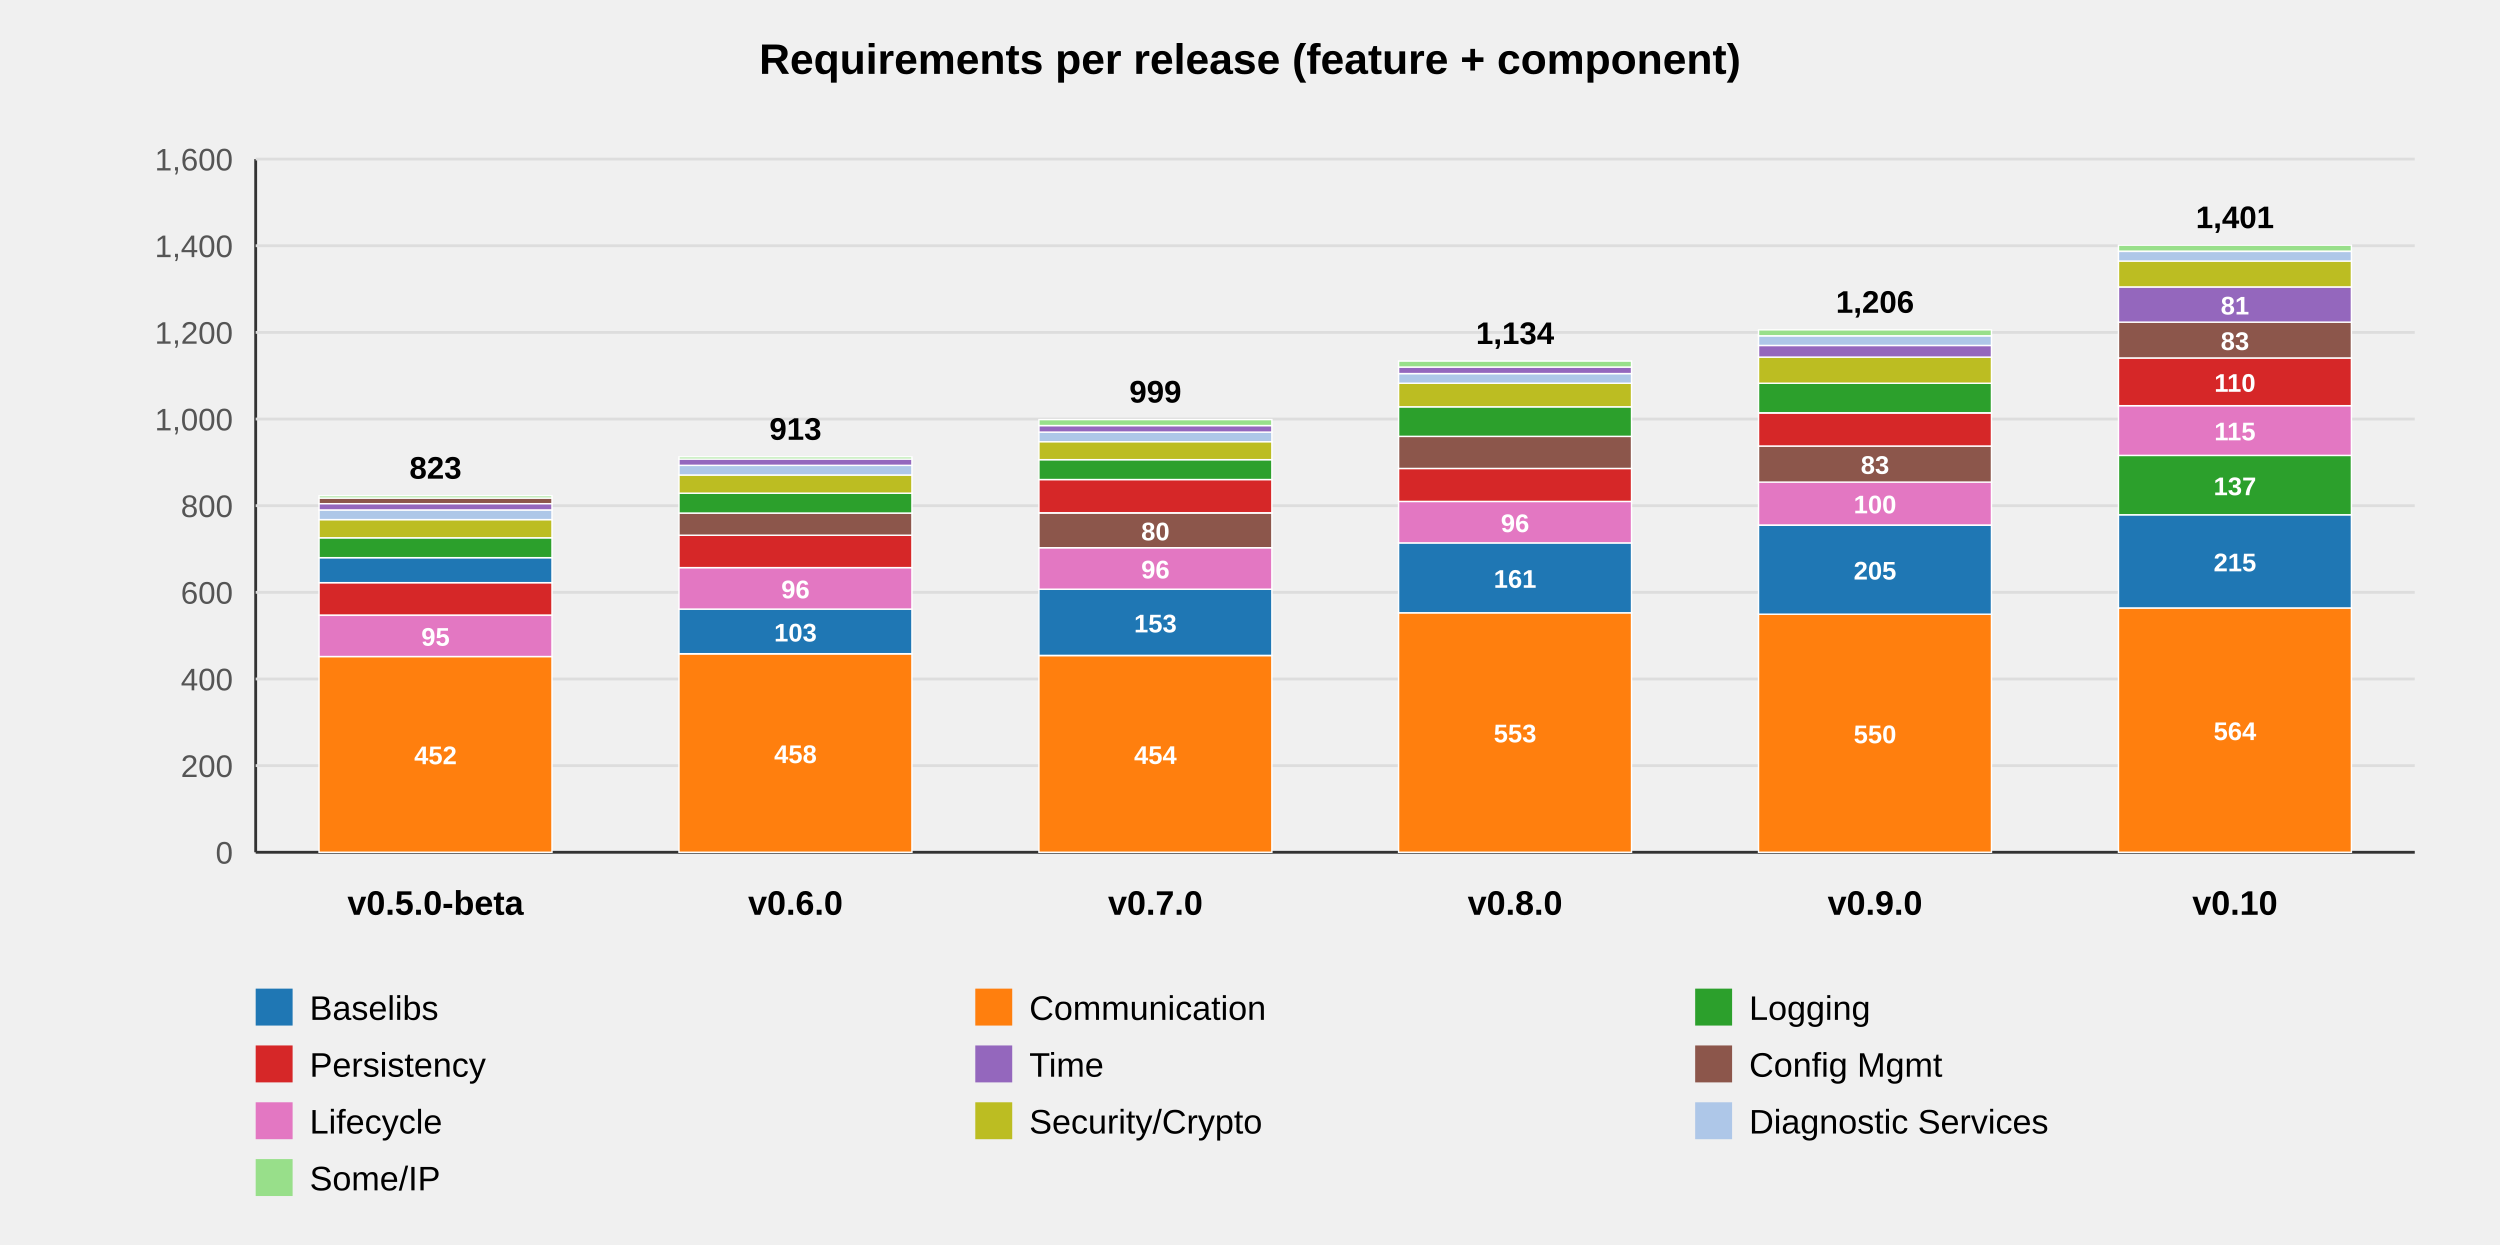
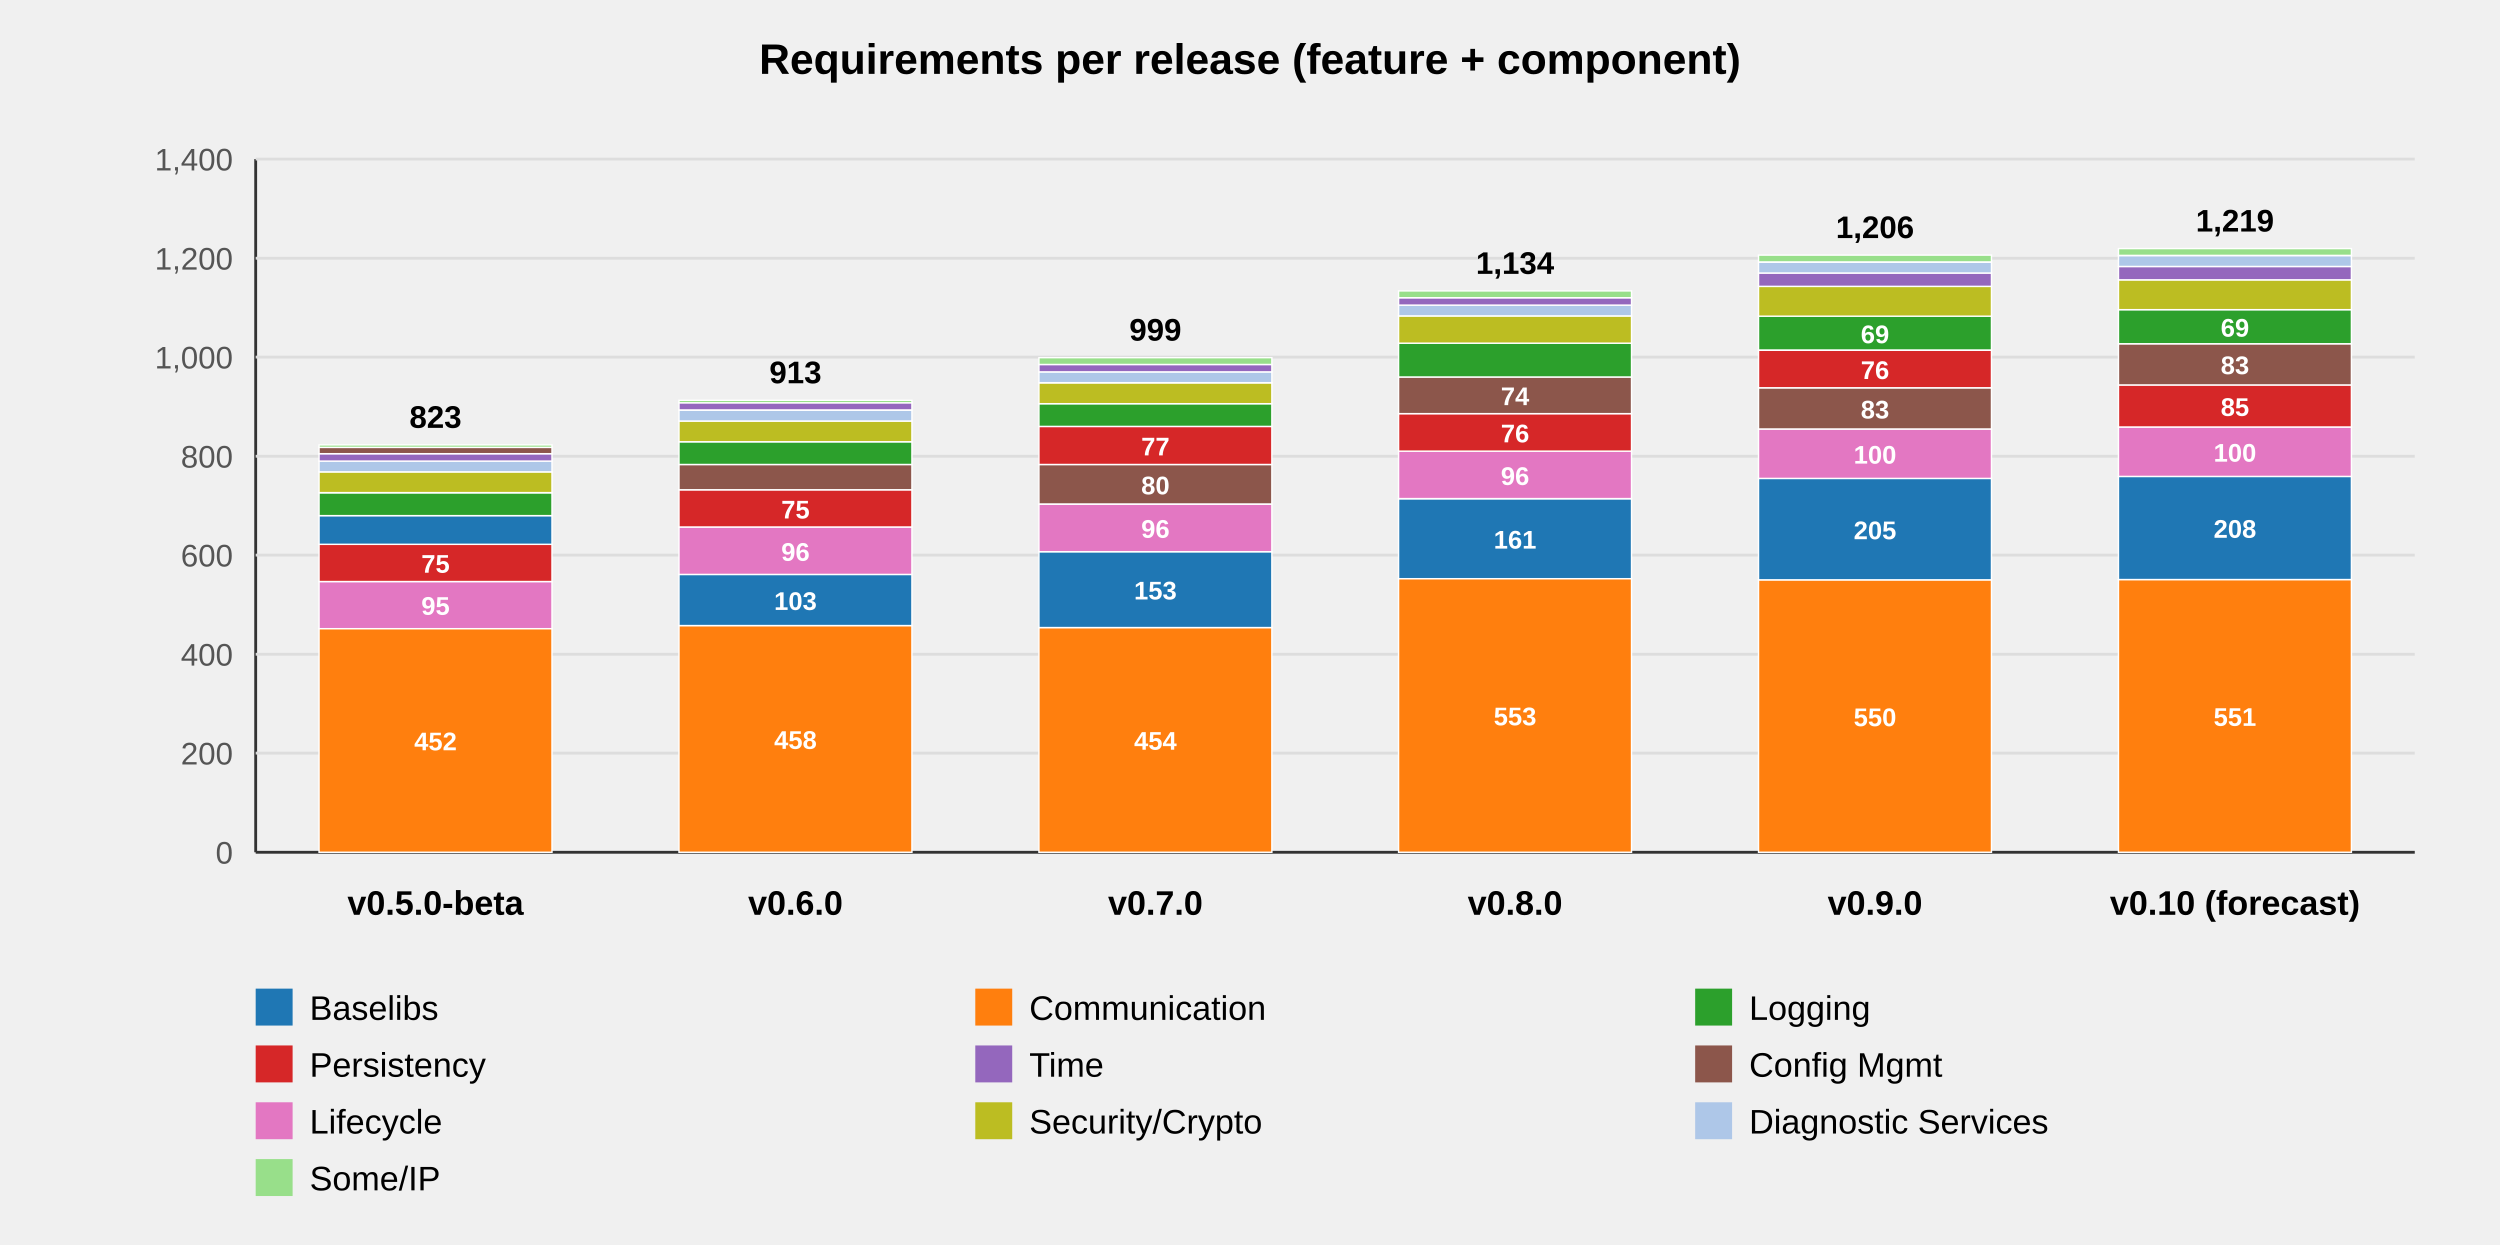
<svg xmlns="http://www.w3.org/2000/svg" viewBox="0 0 880 438" font-family="Arial, sans-serif" font-size="13" role="img">
  <text x="440" y="26" text-anchor="middle" font-size="15" font-weight="bold">Requirements per release (feature + component)</text>
  <line x1="90" y1="56" x2="90" y2="300" stroke="#333" />
  <line x1="90" y1="300" x2="850" y2="300" stroke="#333" />
  <g stroke="#ddd">
-     <line x1="90" y1="269.5" x2="850" y2="269.5" />
-     <line x1="90" y1="239.0" x2="850" y2="239.0" />
-     <line x1="90" y1="208.5" x2="850" y2="208.5" />
-     <line x1="90" y1="178.0" x2="850" y2="178.0" />
-     <line x1="90" y1="147.5" x2="850" y2="147.5" />
-     <line x1="90" y1="117.0" x2="850" y2="117.0" />
-     <line x1="90" y1="86.5" x2="850" y2="86.5" />
+     <line x1="90" y1="265.1" x2="850" y2="265.1" />
+     <line x1="90" y1="230.3" x2="850" y2="230.3" />
+     <line x1="90" y1="195.4" x2="850" y2="195.4" />
+     <line x1="90" y1="160.6" x2="850" y2="160.6" />
+     <line x1="90" y1="125.7" x2="850" y2="125.7" />
+     <line x1="90" y1="90.9" x2="850" y2="90.9" />
    <line x1="90" y1="56.0" x2="850" y2="56.0" />
  </g>
  <g fill="#555" text-anchor="end" font-size="11">
    <text x="82" y="304.0">0</text>
-     <text x="82" y="273.5">200</text>
-     <text x="82" y="243.0">400</text>
-     <text x="82" y="212.5">600</text>
-     <text x="82" y="182.0">800</text>
-     <text x="82" y="151.5">1,000</text>
-     <text x="82" y="121.0">1,200</text>
-     <text x="82" y="90.5">1,400</text>
-     <text x="82" y="60.0">1,600</text>
+     <text x="82" y="269.1">200</text>
+     <text x="82" y="234.3">400</text>
+     <text x="82" y="199.4">600</text>
+     <text x="82" y="164.6">800</text>
+     <text x="82" y="129.7">1,000</text>
+     <text x="82" y="94.9">1,200</text>
+     <text x="82" y="60.0">1,400</text>
  </g>
-   <rect x="112.3" y="231.1" width="82" height="68.9" fill="#ff7f0e" stroke="#fff" stroke-width="0.5" />
-   <text x="153.3" y="269.0" text-anchor="middle" font-size="9" fill="#fff" font-weight="bold">452</text>
-   <rect x="112.3" y="216.6" width="82" height="14.5" fill="#e377c2" stroke="#fff" stroke-width="0.5" />
-   <text x="153.3" y="227.3" text-anchor="middle" font-size="9" fill="#fff" font-weight="bold">95</text>
-   <rect x="112.3" y="205.1" width="82" height="11.4" fill="#d62728" stroke="#fff" stroke-width="0.5" />
-   <rect x="112.3" y="196.3" width="82" height="8.8" fill="#1f77b4" stroke="#fff" stroke-width="0.5" />
-   <rect x="112.3" y="189.3" width="82" height="7.0" fill="#2ca02c" stroke="#fff" stroke-width="0.5" />
-   <rect x="112.3" y="182.9" width="82" height="6.4" fill="#bcbd22" stroke="#fff" stroke-width="0.5" />
-   <rect x="112.3" y="179.5" width="82" height="3.4" fill="#aec7e8" stroke="#fff" stroke-width="0.5" />
-   <rect x="112.3" y="177.2" width="82" height="2.3" fill="#9467bd" stroke="#fff" stroke-width="0.5" />
-   <rect x="112.3" y="175.3" width="82" height="2.0" fill="#8c564b" stroke="#fff" stroke-width="0.5" />
-   <rect x="112.3" y="174.5" width="82" height="0.8" fill="#98df8a" stroke="#fff" stroke-width="0.5" />
-   <text x="153.3" y="168.5" text-anchor="middle" font-size="11" font-weight="bold">823</text>
+   <rect x="112.3" y="221.2" width="82" height="78.8" fill="#ff7f0e" stroke="#fff" stroke-width="0.5" />
+   <text x="153.3" y="264.1" text-anchor="middle" font-size="9" fill="#fff" font-weight="bold">452</text>
+   <rect x="112.3" y="204.7" width="82" height="16.6" fill="#e377c2" stroke="#fff" stroke-width="0.5" />
+   <text x="153.3" y="216.4" text-anchor="middle" font-size="9" fill="#fff" font-weight="bold">95</text>
+   <rect x="112.3" y="191.6" width="82" height="13.1" fill="#d62728" stroke="#fff" stroke-width="0.5" />
+   <text x="153.3" y="201.6" text-anchor="middle" font-size="9" fill="#fff" font-weight="bold">75</text>
+   <rect x="112.3" y="181.5" width="82" height="10.1" fill="#1f77b4" stroke="#fff" stroke-width="0.5" />
+   <rect x="112.3" y="173.5" width="82" height="8.0" fill="#2ca02c" stroke="#fff" stroke-width="0.5" />
+   <rect x="112.3" y="166.1" width="82" height="7.3" fill="#bcbd22" stroke="#fff" stroke-width="0.5" />
+   <rect x="112.3" y="162.3" width="82" height="3.8" fill="#aec7e8" stroke="#fff" stroke-width="0.5" />
+   <rect x="112.3" y="159.7" width="82" height="2.6" fill="#9467bd" stroke="#fff" stroke-width="0.5" />
+   <rect x="112.3" y="157.4" width="82" height="2.3" fill="#8c564b" stroke="#fff" stroke-width="0.5" />
+   <rect x="112.3" y="156.6" width="82" height="0.9" fill="#98df8a" stroke="#fff" stroke-width="0.5" />
+   <text x="153.3" y="150.6" text-anchor="middle" font-size="11" font-weight="bold">823</text>
  <text x="153.3" y="322" text-anchor="middle" font-weight="bold" font-size="12">v0.5.0-beta</text>
-   <rect x="239.0" y="230.2" width="82" height="69.8" fill="#ff7f0e" stroke="#fff" stroke-width="0.5" />
-   <text x="280.0" y="268.6" text-anchor="middle" font-size="9" fill="#fff" font-weight="bold">458</text>
-   <rect x="239.0" y="214.4" width="82" height="15.7" fill="#1f77b4" stroke="#fff" stroke-width="0.5" />
-   <text x="280.0" y="225.8" text-anchor="middle" font-size="9" fill="#fff" font-weight="bold">103</text>
-   <rect x="239.0" y="199.8" width="82" height="14.6" fill="#e377c2" stroke="#fff" stroke-width="0.5" />
-   <text x="280.0" y="210.6" text-anchor="middle" font-size="9" fill="#fff" font-weight="bold">96</text>
-   <rect x="239.0" y="188.4" width="82" height="11.4" fill="#d62728" stroke="#fff" stroke-width="0.5" />
-   <rect x="239.0" y="180.6" width="82" height="7.8" fill="#8c564b" stroke="#fff" stroke-width="0.5" />
-   <rect x="239.0" y="173.6" width="82" height="7.0" fill="#2ca02c" stroke="#fff" stroke-width="0.5" />
-   <rect x="239.0" y="167.2" width="82" height="6.4" fill="#bcbd22" stroke="#fff" stroke-width="0.5" />
-   <rect x="239.0" y="163.8" width="82" height="3.4" fill="#aec7e8" stroke="#fff" stroke-width="0.5" />
-   <rect x="239.0" y="161.5" width="82" height="2.3" fill="#9467bd" stroke="#fff" stroke-width="0.5" />
-   <rect x="239.0" y="160.8" width="82" height="0.8" fill="#98df8a" stroke="#fff" stroke-width="0.5" />
-   <text x="280.0" y="154.8" text-anchor="middle" font-size="11" font-weight="bold">913</text>
+   <rect x="239.0" y="220.2" width="82" height="79.8" fill="#ff7f0e" stroke="#fff" stroke-width="0.5" />
+   <text x="280.0" y="263.6" text-anchor="middle" font-size="9" fill="#fff" font-weight="bold">458</text>
+   <rect x="239.0" y="202.2" width="82" height="18.0" fill="#1f77b4" stroke="#fff" stroke-width="0.5" />
+   <text x="280.0" y="214.7" text-anchor="middle" font-size="9" fill="#fff" font-weight="bold">103</text>
+   <rect x="239.0" y="185.5" width="82" height="16.7" fill="#e377c2" stroke="#fff" stroke-width="0.5" />
+   <text x="280.0" y="197.4" text-anchor="middle" font-size="9" fill="#fff" font-weight="bold">96</text>
+   <rect x="239.0" y="172.4" width="82" height="13.1" fill="#d62728" stroke="#fff" stroke-width="0.5" />
+   <text x="280.0" y="182.5" text-anchor="middle" font-size="9" fill="#fff" font-weight="bold">75</text>
+   <rect x="239.0" y="163.5" width="82" height="8.9" fill="#8c564b" stroke="#fff" stroke-width="0.5" />
+   <rect x="239.0" y="155.5" width="82" height="8.0" fill="#2ca02c" stroke="#fff" stroke-width="0.5" />
+   <rect x="239.0" y="148.2" width="82" height="7.3" fill="#bcbd22" stroke="#fff" stroke-width="0.5" />
+   <rect x="239.0" y="144.4" width="82" height="3.8" fill="#aec7e8" stroke="#fff" stroke-width="0.5" />
+   <rect x="239.0" y="141.7" width="82" height="2.6" fill="#9467bd" stroke="#fff" stroke-width="0.5" />
+   <rect x="239.0" y="140.9" width="82" height="0.9" fill="#98df8a" stroke="#fff" stroke-width="0.5" />
+   <text x="280.0" y="134.9" text-anchor="middle" font-size="11" font-weight="bold">913</text>
  <text x="280.0" y="322" text-anchor="middle" font-weight="bold" font-size="12">v0.6.0</text>
-   <rect x="365.7" y="230.8" width="82" height="69.2" fill="#ff7f0e" stroke="#fff" stroke-width="0.5" />
-   <text x="406.7" y="268.9" text-anchor="middle" font-size="9" fill="#fff" font-weight="bold">454</text>
-   <rect x="365.7" y="207.4" width="82" height="23.3" fill="#1f77b4" stroke="#fff" stroke-width="0.5" />
-   <text x="406.7" y="222.6" text-anchor="middle" font-size="9" fill="#fff" font-weight="bold">153</text>
-   <rect x="365.7" y="192.8" width="82" height="14.6" fill="#e377c2" stroke="#fff" stroke-width="0.5" />
-   <text x="406.7" y="203.6" text-anchor="middle" font-size="9" fill="#fff" font-weight="bold">96</text>
-   <rect x="365.7" y="180.6" width="82" height="12.2" fill="#8c564b" stroke="#fff" stroke-width="0.5" />
-   <text x="406.7" y="190.2" text-anchor="middle" font-size="9" fill="#fff" font-weight="bold">80</text>
-   <rect x="365.7" y="168.8" width="82" height="11.7" fill="#d62728" stroke="#fff" stroke-width="0.5" />
-   <rect x="365.7" y="161.8" width="82" height="7.0" fill="#2ca02c" stroke="#fff" stroke-width="0.5" />
-   <rect x="365.7" y="155.4" width="82" height="6.4" fill="#bcbd22" stroke="#fff" stroke-width="0.5" />
-   <rect x="365.7" y="152.1" width="82" height="3.4" fill="#aec7e8" stroke="#fff" stroke-width="0.5" />
-   <rect x="365.7" y="149.8" width="82" height="2.3" fill="#9467bd" stroke="#fff" stroke-width="0.5" />
-   <rect x="365.7" y="147.7" width="82" height="2.1" fill="#98df8a" stroke="#fff" stroke-width="0.5" />
-   <text x="406.7" y="141.7" text-anchor="middle" font-size="11" font-weight="bold">999</text>
+   <rect x="365.7" y="220.9" width="82" height="79.1" fill="#ff7f0e" stroke="#fff" stroke-width="0.5" />
+   <text x="406.7" y="263.9" text-anchor="middle" font-size="9" fill="#fff" font-weight="bold">454</text>
+   <rect x="365.7" y="194.2" width="82" height="26.7" fill="#1f77b4" stroke="#fff" stroke-width="0.5" />
+   <text x="406.7" y="211.0" text-anchor="middle" font-size="9" fill="#fff" font-weight="bold">153</text>
+   <rect x="365.7" y="177.5" width="82" height="16.7" fill="#e377c2" stroke="#fff" stroke-width="0.5" />
+   <text x="406.7" y="189.3" text-anchor="middle" font-size="9" fill="#fff" font-weight="bold">96</text>
+   <rect x="365.7" y="163.5" width="82" height="13.9" fill="#8c564b" stroke="#fff" stroke-width="0.5" />
+   <text x="406.7" y="174.0" text-anchor="middle" font-size="9" fill="#fff" font-weight="bold">80</text>
+   <rect x="365.7" y="150.1" width="82" height="13.4" fill="#d62728" stroke="#fff" stroke-width="0.5" />
+   <text x="406.7" y="160.3" text-anchor="middle" font-size="9" fill="#fff" font-weight="bold">77</text>
+   <rect x="365.7" y="142.1" width="82" height="8.0" fill="#2ca02c" stroke="#fff" stroke-width="0.5" />
+   <rect x="365.7" y="134.8" width="82" height="7.3" fill="#bcbd22" stroke="#fff" stroke-width="0.5" />
+   <rect x="365.7" y="130.9" width="82" height="3.8" fill="#aec7e8" stroke="#fff" stroke-width="0.5" />
+   <rect x="365.7" y="128.3" width="82" height="2.6" fill="#9467bd" stroke="#fff" stroke-width="0.5" />
+   <rect x="365.7" y="125.9" width="82" height="2.4" fill="#98df8a" stroke="#fff" stroke-width="0.5" />
+   <text x="406.7" y="119.9" text-anchor="middle" font-size="11" font-weight="bold">999</text>
  <text x="406.7" y="322" text-anchor="middle" font-weight="bold" font-size="12">v0.7.0</text>
-   <rect x="492.3" y="215.7" width="82" height="84.3" fill="#ff7f0e" stroke="#fff" stroke-width="0.5" />
-   <text x="533.3" y="261.3" text-anchor="middle" font-size="9" fill="#fff" font-weight="bold">553</text>
-   <rect x="492.3" y="191.1" width="82" height="24.6" fill="#1f77b4" stroke="#fff" stroke-width="0.5" />
-   <text x="533.3" y="206.9" text-anchor="middle" font-size="9" fill="#fff" font-weight="bold">161</text>
-   <rect x="492.3" y="176.5" width="82" height="14.6" fill="#e377c2" stroke="#fff" stroke-width="0.5" />
-   <text x="533.3" y="187.3" text-anchor="middle" font-size="9" fill="#fff" font-weight="bold">96</text>
-   <rect x="492.3" y="164.9" width="82" height="11.6" fill="#d62728" stroke="#fff" stroke-width="0.5" />
-   <rect x="492.3" y="153.6" width="82" height="11.3" fill="#8c564b" stroke="#fff" stroke-width="0.5" />
-   <rect x="492.3" y="143.2" width="82" height="10.4" fill="#2ca02c" stroke="#fff" stroke-width="0.5" />
-   <rect x="492.3" y="134.8" width="82" height="8.4" fill="#bcbd22" stroke="#fff" stroke-width="0.5" />
-   <rect x="492.3" y="131.5" width="82" height="3.4" fill="#aec7e8" stroke="#fff" stroke-width="0.5" />
-   <rect x="492.3" y="129.2" width="82" height="2.3" fill="#9467bd" stroke="#fff" stroke-width="0.5" />
-   <rect x="492.3" y="127.1" width="82" height="2.1" fill="#98df8a" stroke="#fff" stroke-width="0.5" />
-   <text x="533.3" y="121.1" text-anchor="middle" font-size="11" font-weight="bold">1,134</text>
+   <rect x="492.3" y="203.6" width="82" height="96.4" fill="#ff7f0e" stroke="#fff" stroke-width="0.5" />
+   <text x="533.3" y="255.3" text-anchor="middle" font-size="9" fill="#fff" font-weight="bold">553</text>
+   <rect x="492.3" y="175.6" width="82" height="28.1" fill="#1f77b4" stroke="#fff" stroke-width="0.5" />
+   <text x="533.3" y="193.1" text-anchor="middle" font-size="9" fill="#fff" font-weight="bold">161</text>
+   <rect x="492.3" y="158.8" width="82" height="16.7" fill="#e377c2" stroke="#fff" stroke-width="0.5" />
+   <text x="533.3" y="170.7" text-anchor="middle" font-size="9" fill="#fff" font-weight="bold">96</text>
+   <rect x="492.3" y="145.6" width="82" height="13.2" fill="#d62728" stroke="#fff" stroke-width="0.5" />
+   <text x="533.3" y="155.7" text-anchor="middle" font-size="9" fill="#fff" font-weight="bold">76</text>
+   <rect x="492.3" y="132.7" width="82" height="12.9" fill="#8c564b" stroke="#fff" stroke-width="0.5" />
+   <text x="533.3" y="142.6" text-anchor="middle" font-size="9" fill="#fff" font-weight="bold">74</text>
+   <rect x="492.3" y="120.8" width="82" height="11.9" fill="#2ca02c" stroke="#fff" stroke-width="0.5" />
+   <rect x="492.3" y="111.2" width="82" height="9.6" fill="#bcbd22" stroke="#fff" stroke-width="0.5" />
+   <rect x="492.3" y="107.4" width="82" height="3.8" fill="#aec7e8" stroke="#fff" stroke-width="0.5" />
+   <rect x="492.3" y="104.8" width="82" height="2.6" fill="#9467bd" stroke="#fff" stroke-width="0.5" />
+   <rect x="492.3" y="102.4" width="82" height="2.4" fill="#98df8a" stroke="#fff" stroke-width="0.5" />
+   <text x="533.3" y="96.4" text-anchor="middle" font-size="11" font-weight="bold">1,134</text>
  <text x="533.3" y="322" text-anchor="middle" font-weight="bold" font-size="12">v0.8.0</text>
-   <rect x="619.0" y="216.1" width="82" height="83.9" fill="#ff7f0e" stroke="#fff" stroke-width="0.5" />
-   <text x="660.0" y="261.6" text-anchor="middle" font-size="9" fill="#fff" font-weight="bold">550</text>
-   <rect x="619.0" y="184.9" width="82" height="31.3" fill="#1f77b4" stroke="#fff" stroke-width="0.5" />
-   <text x="660.0" y="204.0" text-anchor="middle" font-size="9" fill="#fff" font-weight="bold">205</text>
-   <rect x="619.0" y="169.6" width="82" height="15.2" fill="#e377c2" stroke="#fff" stroke-width="0.5" />
-   <text x="660.0" y="180.7" text-anchor="middle" font-size="9" fill="#fff" font-weight="bold">100</text>
-   <rect x="619.0" y="157.0" width="82" height="12.7" fill="#8c564b" stroke="#fff" stroke-width="0.5" />
-   <text x="660.0" y="166.8" text-anchor="middle" font-size="9" fill="#fff" font-weight="bold">83</text>
-   <rect x="619.0" y="145.4" width="82" height="11.6" fill="#d62728" stroke="#fff" stroke-width="0.5" />
-   <rect x="619.0" y="134.8" width="82" height="10.5" fill="#2ca02c" stroke="#fff" stroke-width="0.5" />
-   <rect x="619.0" y="125.7" width="82" height="9.2" fill="#bcbd22" stroke="#fff" stroke-width="0.5" />
-   <rect x="619.0" y="121.6" width="82" height="4.1" fill="#9467bd" stroke="#fff" stroke-width="0.5" />
-   <rect x="619.0" y="118.2" width="82" height="3.4" fill="#aec7e8" stroke="#fff" stroke-width="0.5" />
-   <rect x="619.0" y="116.1" width="82" height="2.1" fill="#98df8a" stroke="#fff" stroke-width="0.5" />
-   <text x="660.0" y="110.1" text-anchor="middle" font-size="11" font-weight="bold">1,206</text>
+   <rect x="619.0" y="204.1" width="82" height="95.9" fill="#ff7f0e" stroke="#fff" stroke-width="0.5" />
+   <text x="660.0" y="255.6" text-anchor="middle" font-size="9" fill="#fff" font-weight="bold">550</text>
+   <rect x="619.0" y="168.4" width="82" height="35.7" fill="#1f77b4" stroke="#fff" stroke-width="0.5" />
+   <text x="660.0" y="189.8" text-anchor="middle" font-size="9" fill="#fff" font-weight="bold">205</text>
+   <rect x="619.0" y="151.0" width="82" height="17.4" fill="#e377c2" stroke="#fff" stroke-width="0.5" />
+   <text x="660.0" y="163.2" text-anchor="middle" font-size="9" fill="#fff" font-weight="bold">100</text>
+   <rect x="619.0" y="136.5" width="82" height="14.5" fill="#8c564b" stroke="#fff" stroke-width="0.5" />
+   <text x="660.0" y="147.3" text-anchor="middle" font-size="9" fill="#fff" font-weight="bold">83</text>
+   <rect x="619.0" y="123.3" width="82" height="13.2" fill="#d62728" stroke="#fff" stroke-width="0.5" />
+   <text x="660.0" y="133.4" text-anchor="middle" font-size="9" fill="#fff" font-weight="bold">76</text>
+   <rect x="619.0" y="111.2" width="82" height="12.0" fill="#2ca02c" stroke="#fff" stroke-width="0.5" />
+   <text x="660.0" y="120.8" text-anchor="middle" font-size="9" fill="#fff" font-weight="bold">69</text>
+   <rect x="619.0" y="100.8" width="82" height="10.5" fill="#bcbd22" stroke="#fff" stroke-width="0.5" />
+   <rect x="619.0" y="96.1" width="82" height="4.7" fill="#9467bd" stroke="#fff" stroke-width="0.5" />
+   <rect x="619.0" y="92.3" width="82" height="3.8" fill="#aec7e8" stroke="#fff" stroke-width="0.5" />
+   <rect x="619.0" y="89.8" width="82" height="2.4" fill="#98df8a" stroke="#fff" stroke-width="0.5" />
+   <text x="660.0" y="83.8" text-anchor="middle" font-size="11" font-weight="bold">1,206</text>
  <text x="660.0" y="322" text-anchor="middle" font-weight="bold" font-size="12">v0.9.0</text>
-   <rect x="745.7" y="214.0" width="82" height="86.0" fill="#ff7f0e" stroke="#fff" stroke-width="0.5" />
-   <text x="786.7" y="260.5" text-anchor="middle" font-size="9" fill="#fff" font-weight="bold">564</text>
-   <rect x="745.7" y="181.2" width="82" height="32.8" fill="#1f77b4" stroke="#fff" stroke-width="0.5" />
-   <text x="786.7" y="201.1" text-anchor="middle" font-size="9" fill="#fff" font-weight="bold">215</text>
-   <rect x="745.7" y="160.3" width="82" height="20.9" fill="#2ca02c" stroke="#fff" stroke-width="0.5" />
-   <text x="786.7" y="174.3" text-anchor="middle" font-size="9" fill="#fff" font-weight="bold">137</text>
-   <rect x="745.7" y="142.8" width="82" height="17.5" fill="#e377c2" stroke="#fff" stroke-width="0.5" />
-   <text x="786.7" y="155.0" text-anchor="middle" font-size="9" fill="#fff" font-weight="bold">115</text>
-   <rect x="745.7" y="126.0" width="82" height="16.8" fill="#d62728" stroke="#fff" stroke-width="0.5" />
-   <text x="786.7" y="137.9" text-anchor="middle" font-size="9" fill="#fff" font-weight="bold">110</text>
-   <rect x="745.7" y="113.3" width="82" height="12.7" fill="#8c564b" stroke="#fff" stroke-width="0.5" />
-   <text x="786.7" y="123.2" text-anchor="middle" font-size="9" fill="#fff" font-weight="bold">83</text>
-   <rect x="745.7" y="101.0" width="82" height="12.4" fill="#9467bd" stroke="#fff" stroke-width="0.5" />
-   <text x="786.7" y="110.7" text-anchor="middle" font-size="9" fill="#fff" font-weight="bold">81</text>
-   <rect x="745.7" y="91.8" width="82" height="9.2" fill="#bcbd22" stroke="#fff" stroke-width="0.5" />
-   <rect x="745.7" y="88.5" width="82" height="3.4" fill="#aec7e8" stroke="#fff" stroke-width="0.5" />
-   <rect x="745.7" y="86.3" width="82" height="2.1" fill="#98df8a" stroke="#fff" stroke-width="0.5" />
-   <text x="786.7" y="80.3" text-anchor="middle" font-size="11" font-weight="bold">1,401</text>
-   <text x="786.7" y="322" text-anchor="middle" font-weight="bold" font-size="12">v0.10</text>
+   <rect x="745.7" y="204.0" width="82" height="96.0" fill="#ff7f0e" stroke="#fff" stroke-width="0.5" />
+   <text x="786.7" y="255.5" text-anchor="middle" font-size="9" fill="#fff" font-weight="bold">551</text>
+   <rect x="745.7" y="167.7" width="82" height="36.3" fill="#1f77b4" stroke="#fff" stroke-width="0.5" />
+   <text x="786.7" y="189.3" text-anchor="middle" font-size="9" fill="#fff" font-weight="bold">208</text>
+   <rect x="745.7" y="150.3" width="82" height="17.4" fill="#e377c2" stroke="#fff" stroke-width="0.5" />
+   <text x="786.7" y="162.5" text-anchor="middle" font-size="9" fill="#fff" font-weight="bold">100</text>
+   <rect x="745.7" y="135.5" width="82" height="14.8" fill="#d62728" stroke="#fff" stroke-width="0.5" />
+   <text x="786.7" y="146.4" text-anchor="middle" font-size="9" fill="#fff" font-weight="bold">85</text>
+   <rect x="745.7" y="121.0" width="82" height="14.5" fill="#8c564b" stroke="#fff" stroke-width="0.5" />
+   <text x="786.7" y="131.7" text-anchor="middle" font-size="9" fill="#fff" font-weight="bold">83</text>
+   <rect x="745.7" y="109.0" width="82" height="12.0" fill="#2ca02c" stroke="#fff" stroke-width="0.5" />
+   <text x="786.7" y="118.5" text-anchor="middle" font-size="9" fill="#fff" font-weight="bold">69</text>
+   <rect x="745.7" y="98.5" width="82" height="10.5" fill="#bcbd22" stroke="#fff" stroke-width="0.5" />
+   <rect x="745.7" y="93.8" width="82" height="4.7" fill="#9467bd" stroke="#fff" stroke-width="0.5" />
+   <rect x="745.7" y="90.0" width="82" height="3.8" fill="#aec7e8" stroke="#fff" stroke-width="0.5" />
+   <rect x="745.7" y="87.5" width="82" height="2.4" fill="#98df8a" stroke="#fff" stroke-width="0.5" />
+   <text x="786.7" y="81.5" text-anchor="middle" font-size="11" font-weight="bold">1,219</text>
+   <text x="786.7" y="322" text-anchor="middle" font-weight="bold" font-size="12">v0.10 (forecast)</text>
  <g font-size="12">
    <rect x="90.0" y="348" width="13" height="13" fill="#1f77b4" />
    <text x="109.0" y="359">Baselibs</text>
    <rect x="343.3" y="348" width="13" height="13" fill="#ff7f0e" />
    <text x="362.3" y="359">Communication</text>
    <rect x="596.7" y="348" width="13" height="13" fill="#2ca02c" />
    <text x="615.7" y="359">Logging</text>
    <rect x="90.0" y="368" width="13" height="13" fill="#d62728" />
    <text x="109.0" y="379">Persistency</text>
    <rect x="343.3" y="368" width="13" height="13" fill="#9467bd" />
    <text x="362.3" y="379">Time</text>
    <rect x="596.7" y="368" width="13" height="13" fill="#8c564b" />
    <text x="615.7" y="379">Config Mgmt</text>
    <rect x="90.0" y="388" width="13" height="13" fill="#e377c2" />
    <text x="109.0" y="399">Lifecycle</text>
    <rect x="343.3" y="388" width="13" height="13" fill="#bcbd22" />
    <text x="362.3" y="399">Security/Crypto</text>
    <rect x="596.7" y="388" width="13" height="13" fill="#aec7e8" />
    <text x="615.7" y="399">Diagnostic Services</text>
    <rect x="90.0" y="408" width="13" height="13" fill="#98df8a" />
    <text x="109.0" y="419">Some/IP</text>
  </g>
</svg>
